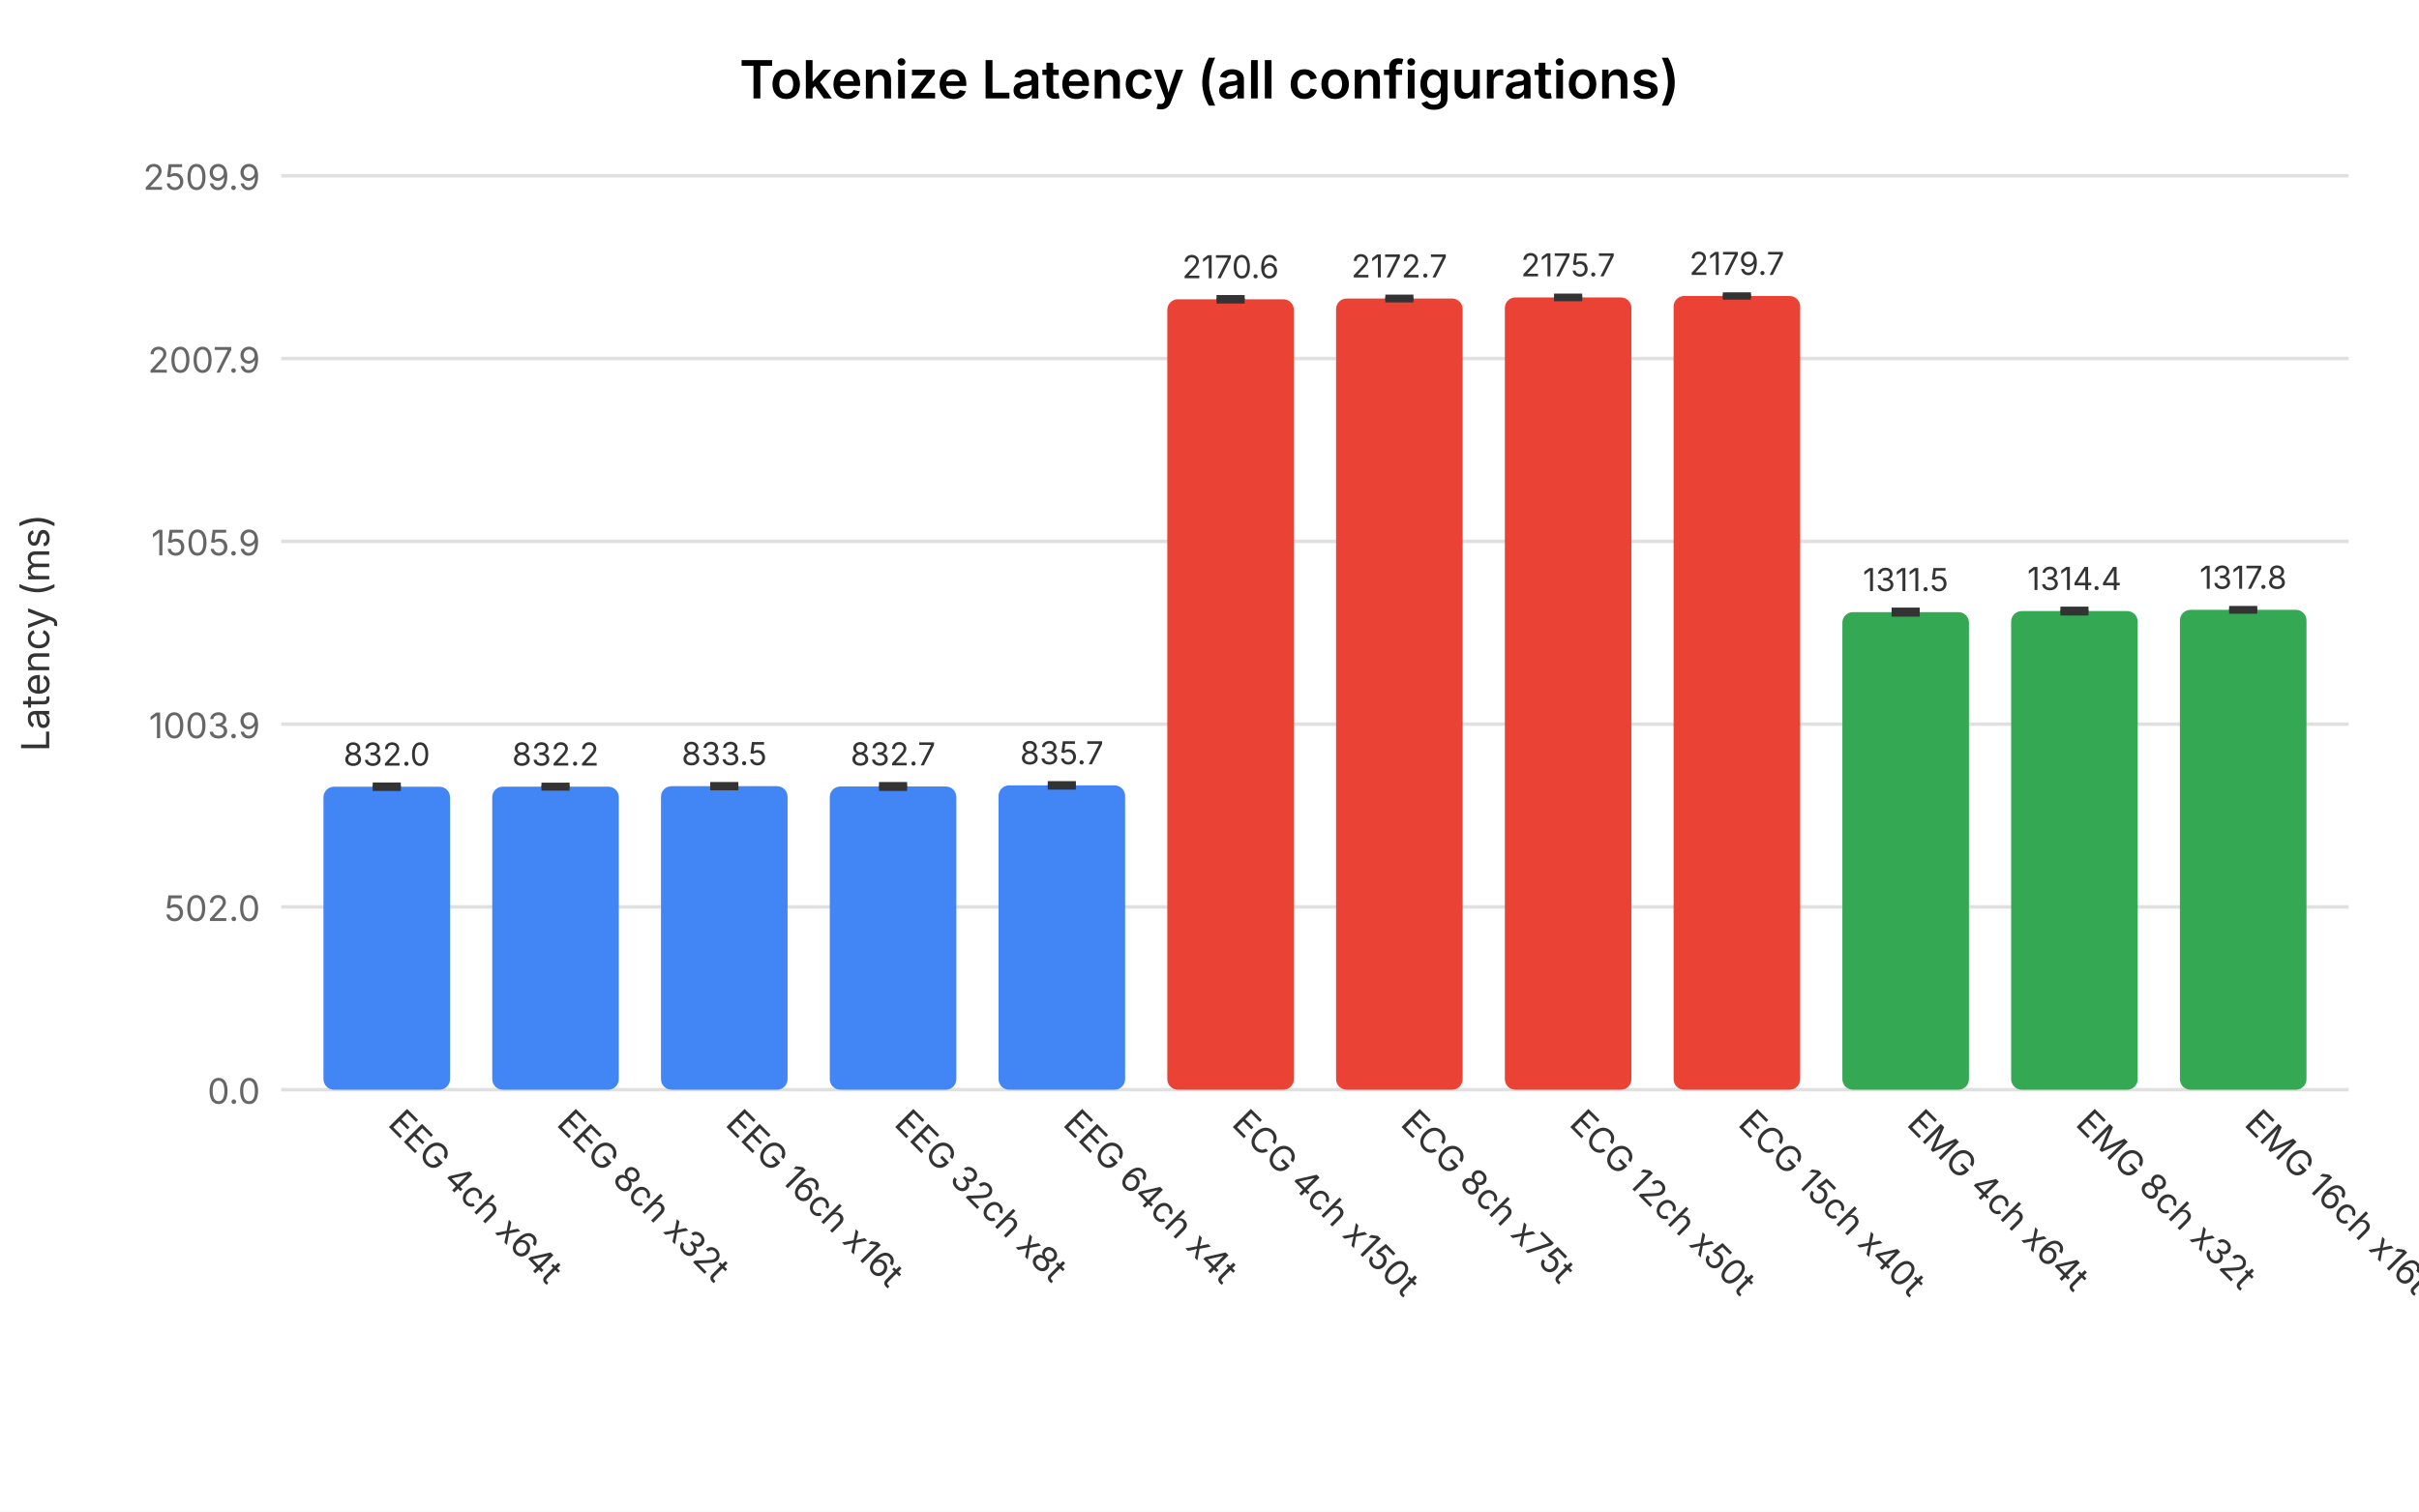
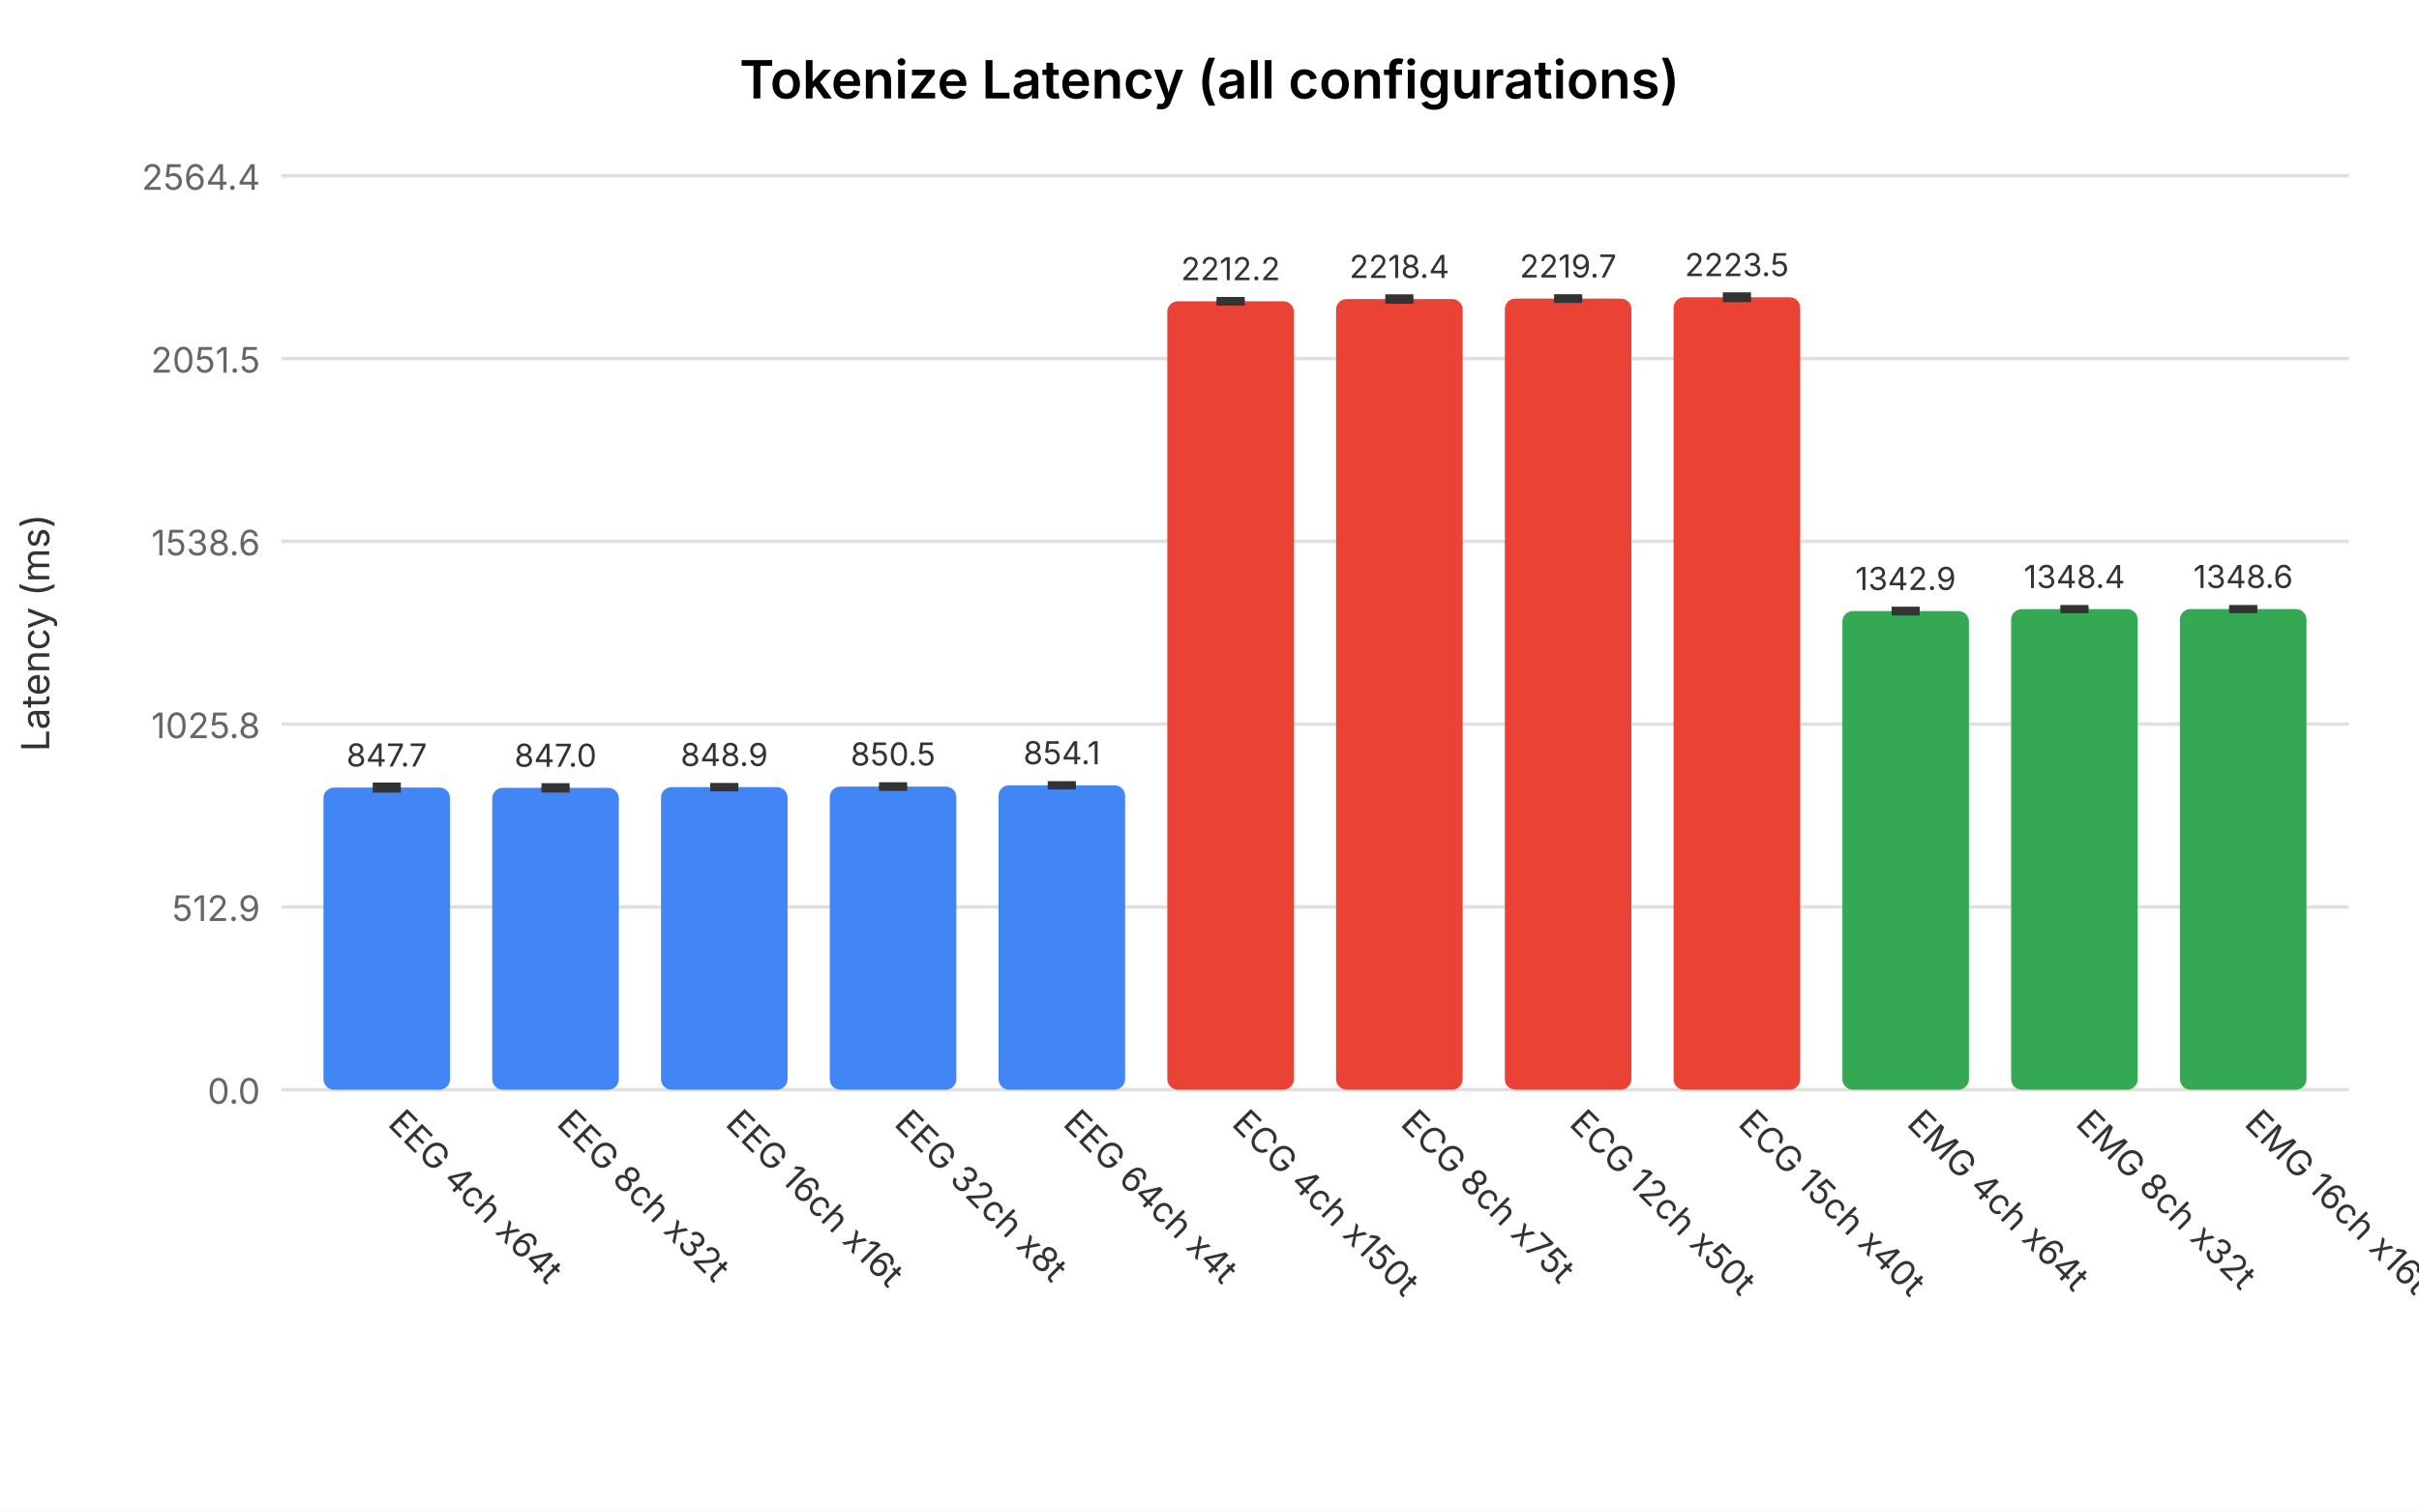
<svg xmlns="http://www.w3.org/2000/svg" width="688" height="430" font-family="system-ui,-apple-system,sans-serif" font-size="12">
  <rect width="688" height="430" fill="white" />
  <text x="344" y="28" text-anchor="middle" font-size="15" font-weight="600">Tokenize Latency (all configurations)</text>
  <line x1="80" y1="310" x2="668" y2="310" stroke="#e0e0e0" stroke-width="1" />
  <text x="74" y="314" text-anchor="end" fill="#666" font-size="10">0.0</text>
  <line x1="80" y1="258" x2="668" y2="258" stroke="#e0e0e0" stroke-width="1" />
-   <text x="74" y="262" text-anchor="end" fill="#666" font-size="10">502.0</text>
+   <text x="74" y="262" text-anchor="end" fill="#666" font-size="10">512.9</text>
  <line x1="80" y1="206" x2="668" y2="206" stroke="#e0e0e0" stroke-width="1" />
-   <text x="74" y="210" text-anchor="end" fill="#666" font-size="10">1003.9</text>
+   <text x="74" y="210" text-anchor="end" fill="#666" font-size="10">1025.8</text>
  <line x1="80" y1="154" x2="668" y2="154" stroke="#e0e0e0" stroke-width="1" />
-   <text x="74" y="158" text-anchor="end" fill="#666" font-size="10">1505.9</text>
+   <text x="74" y="158" text-anchor="end" fill="#666" font-size="10">1538.6</text>
  <line x1="80" y1="102" x2="668" y2="102" stroke="#e0e0e0" stroke-width="1" />
-   <text x="74" y="106" text-anchor="end" fill="#666" font-size="10">2007.9</text>
+   <text x="74" y="106" text-anchor="end" fill="#666" font-size="10">2051.5</text>
  <line x1="80" y1="50" x2="668" y2="50" stroke="#e0e0e0" stroke-width="1" />
-   <text x="74" y="54" text-anchor="end" fill="#666" font-size="10">2509.9</text>
+   <text x="74" y="54" text-anchor="end" fill="#666" font-size="10">2564.4</text>
  <text x="14" y="180" text-anchor="middle" transform="rotate(-90,14,180)" fill="#333" font-size="11">Latency (ms)</text>
-   <rect x="92" y="223.808" width="36" height="86.192" fill="#4285f4" rx="3" />
-   <line x1="110" y1="223.35" x2="110" y2="224.266" stroke="#333" stroke-width="1.5" />
-   <line x1="106" y1="223.35" x2="114" y2="223.35" stroke="#333" stroke-width="1.5" />
-   <line x1="106" y1="224.266" x2="114" y2="224.266" stroke="#333" stroke-width="1.5" />
-   <text x="110" y="217.808" text-anchor="middle" fill="#333" font-size="9">832.0</text>
+   <rect x="92" y="224.048" width="36" height="85.952" fill="#4285f4" rx="3" />
+   <line x1="110" y1="223.365" x2="110" y2="224.732" stroke="#333" stroke-width="1.5" />
+   <line x1="106" y1="223.365" x2="114" y2="223.365" stroke="#333" stroke-width="1.5" />
+   <line x1="106" y1="224.732" x2="114" y2="224.732" stroke="#333" stroke-width="1.5" />
+   <text x="110" y="218.048" text-anchor="middle" fill="#333" font-size="9">847.7</text>
  <text x="110" y="320" text-anchor="start" transform="rotate(45,110,320)" fill="#333" font-size="10">EEG 4ch x64t</text>
-   <rect x="140" y="223.787" width="36" height="86.213" fill="#4285f4" rx="3" />
-   <line x1="158" y1="223.403" x2="158" y2="224.172" stroke="#333" stroke-width="1.5" />
-   <line x1="154" y1="223.403" x2="162" y2="223.403" stroke="#333" stroke-width="1.5" />
-   <line x1="154" y1="224.172" x2="162" y2="224.172" stroke="#333" stroke-width="1.5" />
-   <text x="158" y="217.787" text-anchor="middle" fill="#333" font-size="9">832.2</text>
+   <rect x="140" y="224.126" width="36" height="85.874" fill="#4285f4" rx="3" />
+   <line x1="158" y1="223.548" x2="158" y2="224.703" stroke="#333" stroke-width="1.5" />
+   <line x1="154" y1="223.548" x2="162" y2="223.548" stroke="#333" stroke-width="1.5" />
+   <line x1="154" y1="224.703" x2="162" y2="224.703" stroke="#333" stroke-width="1.5" />
+   <text x="158" y="218.126" text-anchor="middle" fill="#333" font-size="9">847.0</text>
  <text x="158" y="320" text-anchor="start" transform="rotate(45,158,320)" fill="#333" font-size="10">EEG 8ch x32t</text>
-   <rect x="188" y="223.652" width="36" height="86.348" fill="#4285f4" rx="3" />
-   <line x1="206" y1="223.219" x2="206" y2="224.086" stroke="#333" stroke-width="1.5" />
-   <line x1="202" y1="223.219" x2="210" y2="223.219" stroke="#333" stroke-width="1.5" />
-   <line x1="202" y1="224.086" x2="210" y2="224.086" stroke="#333" stroke-width="1.5" />
-   <text x="206" y="217.652" text-anchor="middle" fill="#333" font-size="9">833.5</text>
+   <rect x="188" y="223.929" width="36" height="86.071" fill="#4285f4" rx="3" />
+   <line x1="206" y1="223.485" x2="206" y2="224.373" stroke="#333" stroke-width="1.5" />
+   <line x1="202" y1="223.485" x2="210" y2="223.485" stroke="#333" stroke-width="1.5" />
+   <line x1="202" y1="224.373" x2="210" y2="224.373" stroke="#333" stroke-width="1.5" />
+   <text x="206" y="217.929" text-anchor="middle" fill="#333" font-size="9">848.9</text>
  <text x="206" y="320" text-anchor="start" transform="rotate(45,206,320)" fill="#333" font-size="10">EEG 16ch x16t</text>
-   <rect x="236" y="223.74" width="36" height="86.26" fill="#4285f4" rx="3" />
-   <line x1="254" y1="223.224" x2="254" y2="224.256" stroke="#333" stroke-width="1.5" />
-   <line x1="250" y1="223.224" x2="258" y2="223.224" stroke="#333" stroke-width="1.5" />
-   <line x1="250" y1="224.256" x2="258" y2="224.256" stroke="#333" stroke-width="1.5" />
-   <text x="254" y="217.74" text-anchor="middle" fill="#333" font-size="9">832.7</text>
+   <rect x="236" y="223.767" width="36" height="86.233" fill="#4285f4" rx="3" />
+   <line x1="254" y1="223.28" x2="254" y2="224.255" stroke="#333" stroke-width="1.5" />
+   <line x1="250" y1="223.28" x2="258" y2="223.28" stroke="#333" stroke-width="1.5" />
+   <line x1="250" y1="224.255" x2="258" y2="224.255" stroke="#333" stroke-width="1.5" />
+   <text x="254" y="217.767" text-anchor="middle" fill="#333" font-size="9">850.5</text>
  <text x="254" y="320" text-anchor="start" transform="rotate(45,254,320)" fill="#333" font-size="10">EEG 32ch x8t</text>
-   <rect x="284" y="223.426" width="36" height="86.574" fill="#4285f4" rx="3" />
-   <line x1="302" y1="222.969" x2="302" y2="223.884" stroke="#333" stroke-width="1.5" />
-   <line x1="298" y1="222.969" x2="306" y2="222.969" stroke="#333" stroke-width="1.5" />
-   <line x1="298" y1="223.884" x2="306" y2="223.884" stroke="#333" stroke-width="1.5" />
-   <text x="302" y="217.426" text-anchor="middle" fill="#333" font-size="9">835.7</text>
+   <rect x="284" y="223.404" width="36" height="86.596" fill="#4285f4" rx="3" />
+   <line x1="302" y1="222.974" x2="302" y2="223.834" stroke="#333" stroke-width="1.5" />
+   <line x1="298" y1="222.974" x2="306" y2="222.974" stroke="#333" stroke-width="1.5" />
+   <line x1="298" y1="223.834" x2="306" y2="223.834" stroke="#333" stroke-width="1.5" />
+   <text x="302" y="217.404" text-anchor="middle" fill="#333" font-size="9">854.1</text>
  <text x="302" y="320" text-anchor="start" transform="rotate(45,302,320)" fill="#333" font-size="10">EEG 64ch x4t</text>
-   <rect x="332" y="85.141" width="36" height="224.859" fill="#ea4335" rx="3" />
-   <line x1="350" y1="84.685" x2="350" y2="85.597" stroke="#333" stroke-width="1.5" />
-   <line x1="346" y1="84.685" x2="354" y2="84.685" stroke="#333" stroke-width="1.5" />
-   <line x1="346" y1="85.597" x2="354" y2="85.597" stroke="#333" stroke-width="1.5" />
-   <text x="350" y="79.141" text-anchor="middle" fill="#333" font-size="9">2170.6</text>
+   <rect x="332" y="85.711" width="36" height="224.289" fill="#ea4335" rx="3" />
+   <line x1="350" y1="85.235" x2="350" y2="86.188" stroke="#333" stroke-width="1.5" />
+   <line x1="346" y1="85.235" x2="354" y2="85.235" stroke="#333" stroke-width="1.5" />
+   <line x1="346" y1="86.188" x2="354" y2="86.188" stroke="#333" stroke-width="1.5" />
+   <text x="350" y="79.711" text-anchor="middle" fill="#333" font-size="9">2212.2</text>
  <text x="350" y="320" text-anchor="start" transform="rotate(45,350,320)" fill="#333" font-size="10">ECG 4ch x150t</text>
-   <rect x="380" y="84.924" width="36" height="225.076" fill="#ea4335" rx="3" />
-   <line x1="398" y1="84.564" x2="398" y2="85.283" stroke="#333" stroke-width="1.5" />
-   <line x1="394" y1="84.564" x2="402" y2="84.564" stroke="#333" stroke-width="1.5" />
-   <line x1="394" y1="85.283" x2="402" y2="85.283" stroke="#333" stroke-width="1.5" />
-   <text x="398" y="78.924" text-anchor="middle" fill="#333" font-size="9">2172.7</text>
+   <rect x="380" y="85.075" width="36" height="224.925" fill="#ea4335" rx="3" />
+   <line x1="398" y1="84.48" x2="398" y2="85.671" stroke="#333" stroke-width="1.5" />
+   <line x1="394" y1="84.48" x2="402" y2="84.48" stroke="#333" stroke-width="1.5" />
+   <line x1="394" y1="85.671" x2="402" y2="85.671" stroke="#333" stroke-width="1.5" />
+   <text x="398" y="79.075" text-anchor="middle" fill="#333" font-size="9">2218.4</text>
  <text x="398" y="320" text-anchor="start" transform="rotate(45,398,320)" fill="#333" font-size="10">ECG 8ch x75t</text>
-   <rect x="428" y="84.612" width="36" height="225.388" fill="#ea4335" rx="3" />
-   <line x1="446" y1="84.277" x2="446" y2="84.947" stroke="#333" stroke-width="1.5" />
-   <line x1="442" y1="84.277" x2="450" y2="84.277" stroke="#333" stroke-width="1.5" />
-   <line x1="442" y1="84.947" x2="450" y2="84.947" stroke="#333" stroke-width="1.5" />
-   <text x="446" y="78.612" text-anchor="middle" fill="#333" font-size="9">2175.7</text>
+   <rect x="428" y="84.946" width="36" height="225.054" fill="#ea4335" rx="3" />
+   <line x1="446" y1="84.453" x2="446" y2="85.438" stroke="#333" stroke-width="1.5" />
+   <line x1="442" y1="84.453" x2="450" y2="84.453" stroke="#333" stroke-width="1.5" />
+   <line x1="442" y1="85.438" x2="450" y2="85.438" stroke="#333" stroke-width="1.5" />
+   <text x="446" y="78.946" text-anchor="middle" fill="#333" font-size="9">2219.7</text>
  <text x="446" y="320" text-anchor="start" transform="rotate(45,446,320)" fill="#333" font-size="10">ECG 12ch x50t</text>
-   <rect x="476" y="84.205" width="36" height="225.795" fill="#ea4335" rx="3" />
-   <line x1="494" y1="83.913" x2="494" y2="84.496" stroke="#333" stroke-width="1.5" />
+   <rect x="476" y="84.559" width="36" height="225.441" fill="#ea4335" rx="3" />
+   <line x1="494" y1="83.913" x2="494" y2="85.205" stroke="#333" stroke-width="1.5" />
  <line x1="490" y1="83.913" x2="498" y2="83.913" stroke="#333" stroke-width="1.5" />
-   <line x1="490" y1="84.496" x2="498" y2="84.496" stroke="#333" stroke-width="1.5" />
-   <text x="494" y="78.205" text-anchor="middle" fill="#333" font-size="9">2179.7</text>
+   <line x1="490" y1="85.205" x2="498" y2="85.205" stroke="#333" stroke-width="1.5" />
+   <text x="494" y="78.559" text-anchor="middle" fill="#333" font-size="9">2223.5</text>
  <text x="494" y="320" text-anchor="start" transform="rotate(45,494,320)" fill="#333" font-size="10">ECG 15ch x40t</text>
-   <rect x="524" y="174.139" width="36" height="135.861" fill="#34a853" rx="3" />
-   <line x1="542" y1="173.597" x2="542" y2="174.681" stroke="#333" stroke-width="1.5" />
-   <line x1="538" y1="173.597" x2="546" y2="173.597" stroke="#333" stroke-width="1.5" />
-   <line x1="538" y1="174.681" x2="546" y2="174.681" stroke="#333" stroke-width="1.5" />
-   <text x="542" y="168.139" text-anchor="middle" fill="#333" font-size="9">1311.5</text>
+   <rect x="524" y="173.843" width="36" height="136.157" fill="#34a853" rx="3" />
+   <line x1="542" y1="173.34" x2="542" y2="174.346" stroke="#333" stroke-width="1.5" />
+   <line x1="538" y1="173.34" x2="546" y2="173.34" stroke="#333" stroke-width="1.5" />
+   <line x1="538" y1="174.346" x2="546" y2="174.346" stroke="#333" stroke-width="1.5" />
+   <text x="542" y="167.843" text-anchor="middle" fill="#333" font-size="9">1342.9</text>
  <text x="542" y="320" text-anchor="start" transform="rotate(45,542,320)" fill="#333" font-size="10">EMG 4ch x64t</text>
-   <rect x="572" y="173.838" width="36" height="136.162" fill="#34a853" rx="3" />
-   <line x1="590" y1="173.327" x2="590" y2="174.349" stroke="#333" stroke-width="1.5" />
-   <line x1="586" y1="173.327" x2="594" y2="173.327" stroke="#333" stroke-width="1.5" />
-   <line x1="586" y1="174.349" x2="594" y2="174.349" stroke="#333" stroke-width="1.5" />
-   <text x="590" y="167.838" text-anchor="middle" fill="#333" font-size="9">1314.4</text>
+   <rect x="572" y="173.289" width="36" height="136.711" fill="#34a853" rx="3" />
+   <line x1="590" y1="172.865" x2="590" y2="173.712" stroke="#333" stroke-width="1.5" />
+   <line x1="586" y1="172.865" x2="594" y2="172.865" stroke="#333" stroke-width="1.5" />
+   <line x1="586" y1="173.712" x2="594" y2="173.712" stroke="#333" stroke-width="1.5" />
+   <text x="590" y="167.289" text-anchor="middle" fill="#333" font-size="9">1348.4</text>
  <text x="590" y="320" text-anchor="start" transform="rotate(45,590,320)" fill="#333" font-size="10">EMG 8ch x32t</text>
-   <rect x="620" y="173.49" width="36" height="136.51" fill="#34a853" rx="3" />
-   <line x1="638" y1="173.132" x2="638" y2="173.849" stroke="#333" stroke-width="1.5" />
-   <line x1="634" y1="173.132" x2="642" y2="173.132" stroke="#333" stroke-width="1.5" />
-   <line x1="634" y1="173.849" x2="642" y2="173.849" stroke="#333" stroke-width="1.5" />
-   <text x="638" y="167.49" text-anchor="middle" fill="#333" font-size="9">1317.8</text>
+   <rect x="620" y="173.271" width="36" height="136.729" fill="#34a853" rx="3" />
+   <line x1="638" y1="172.86" x2="638" y2="173.683" stroke="#333" stroke-width="1.5" />
+   <line x1="634" y1="172.86" x2="642" y2="172.86" stroke="#333" stroke-width="1.5" />
+   <line x1="634" y1="173.683" x2="642" y2="173.683" stroke="#333" stroke-width="1.5" />
+   <text x="638" y="167.271" text-anchor="middle" fill="#333" font-size="9">1348.6</text>
  <text x="638" y="320" text-anchor="start" transform="rotate(45,638,320)" fill="#333" font-size="10">EMG 16ch x16t</text>
</svg>
